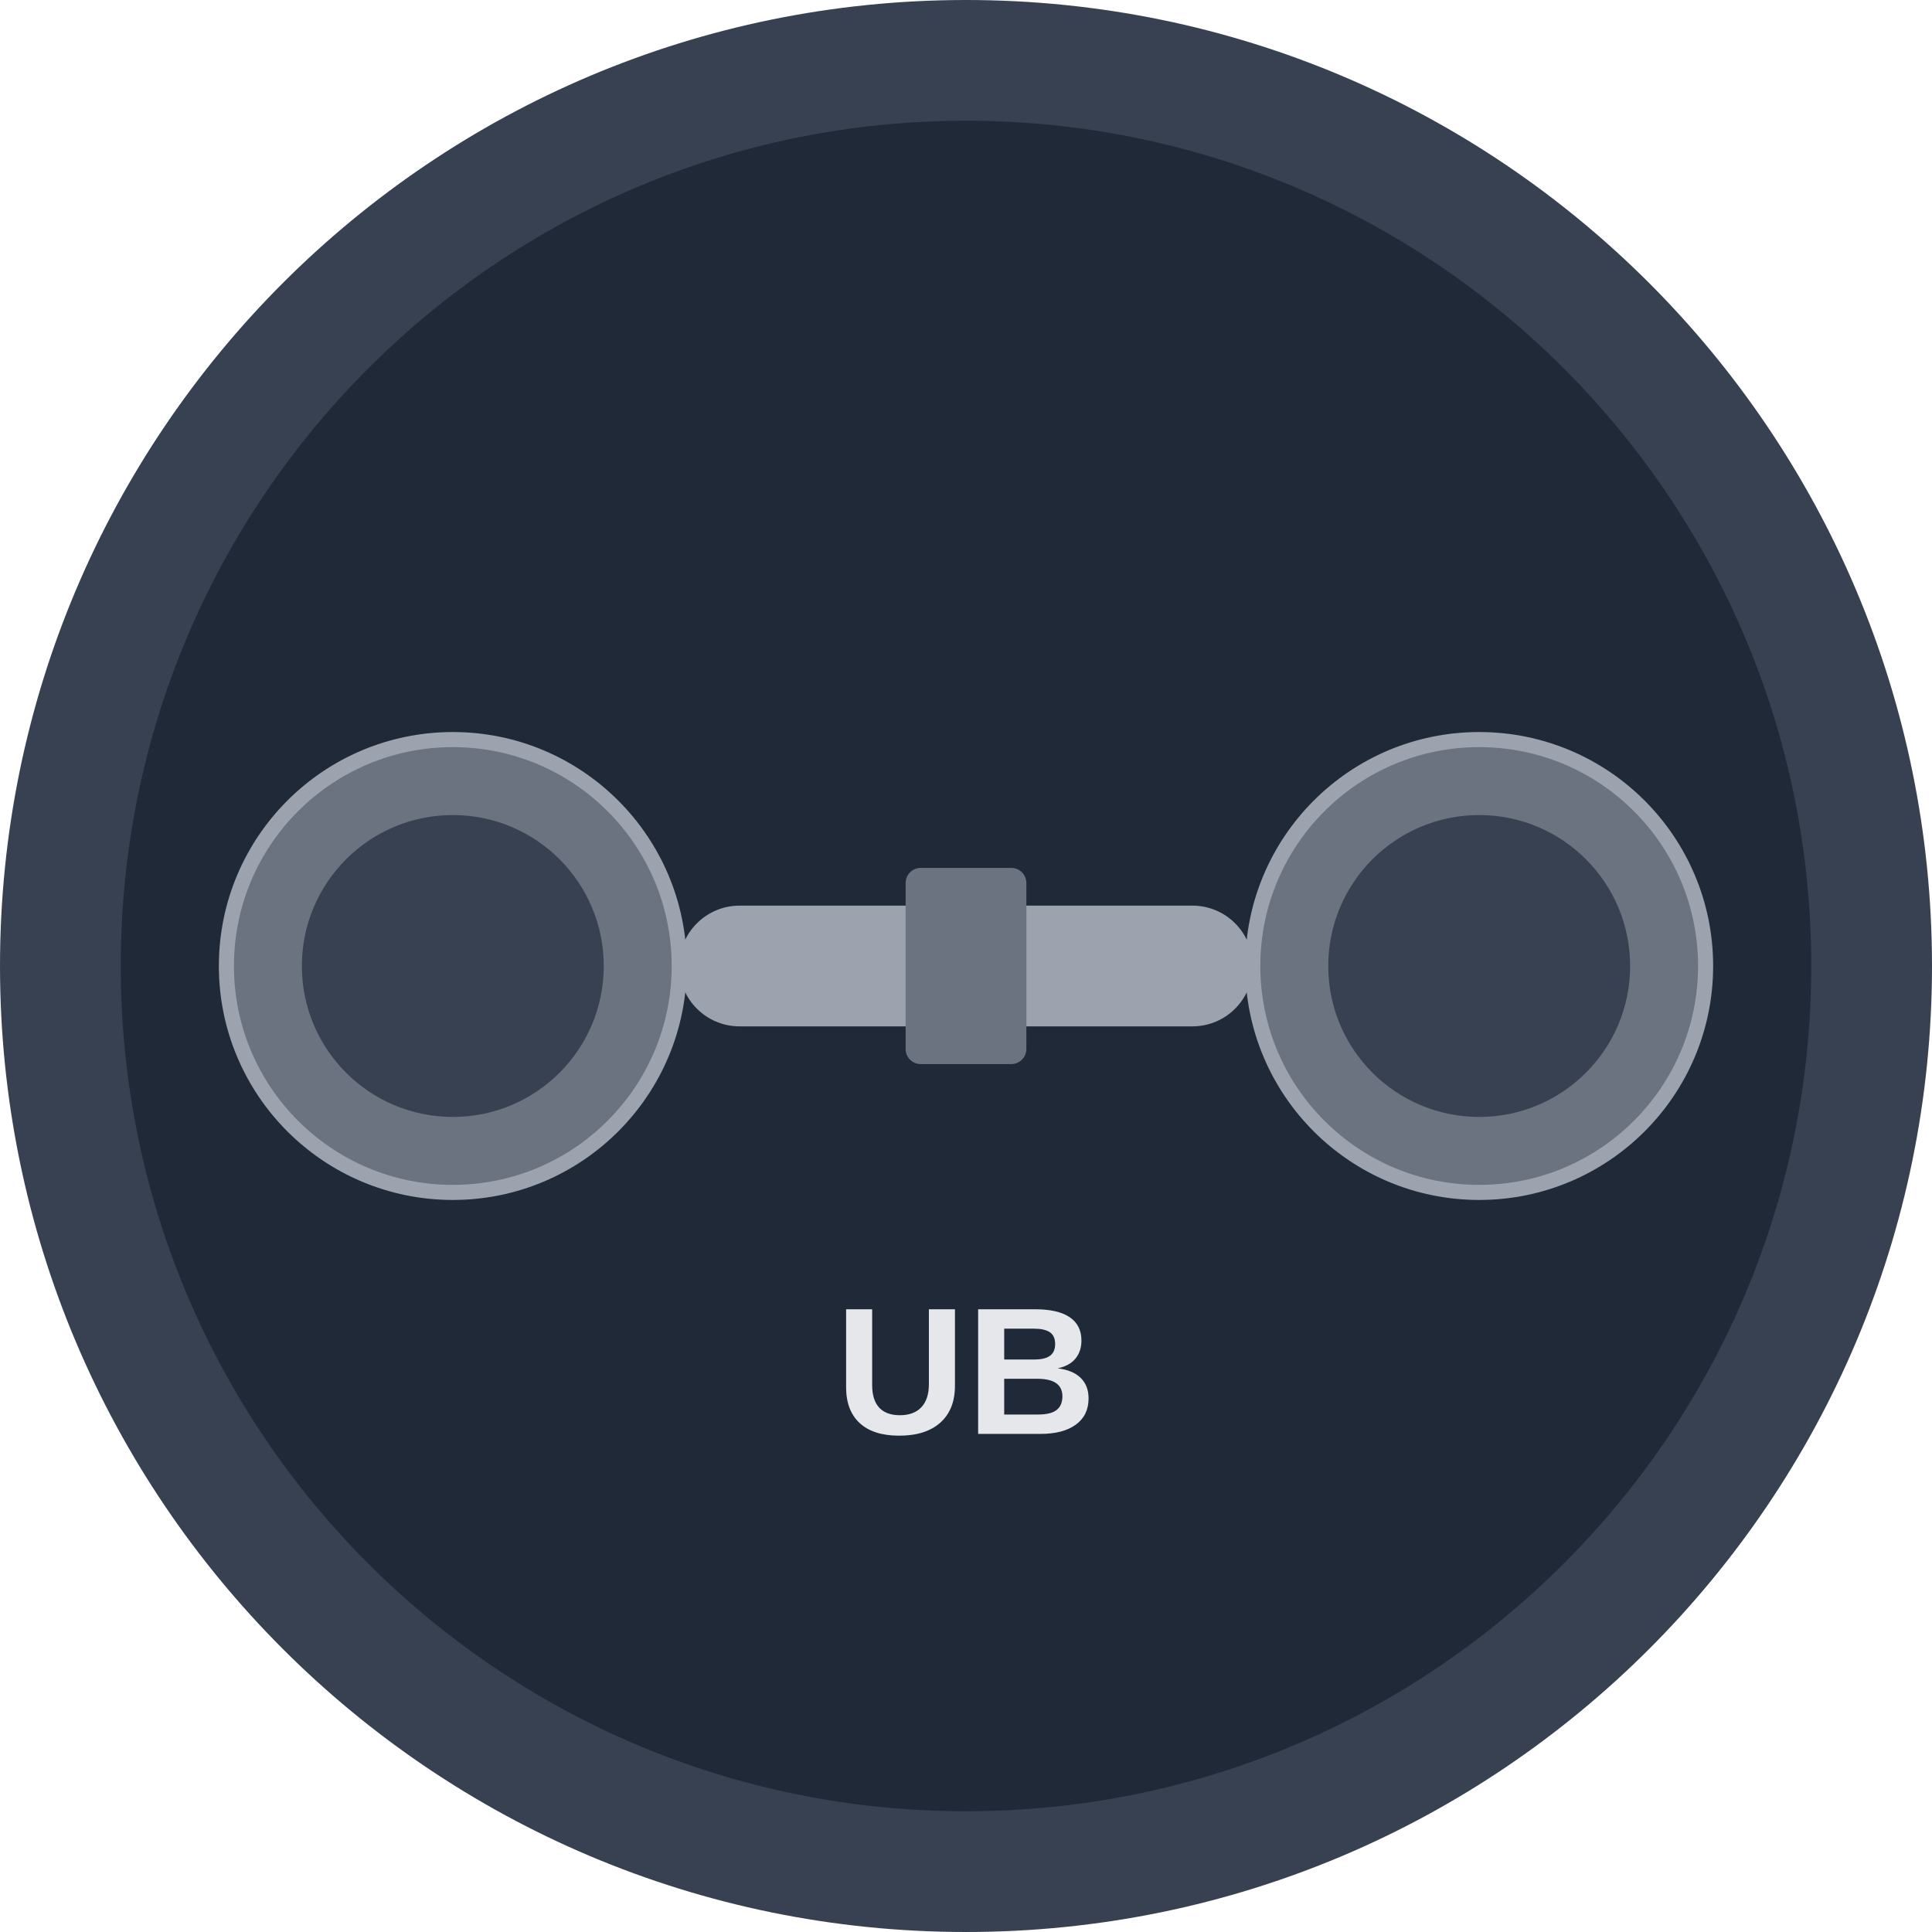
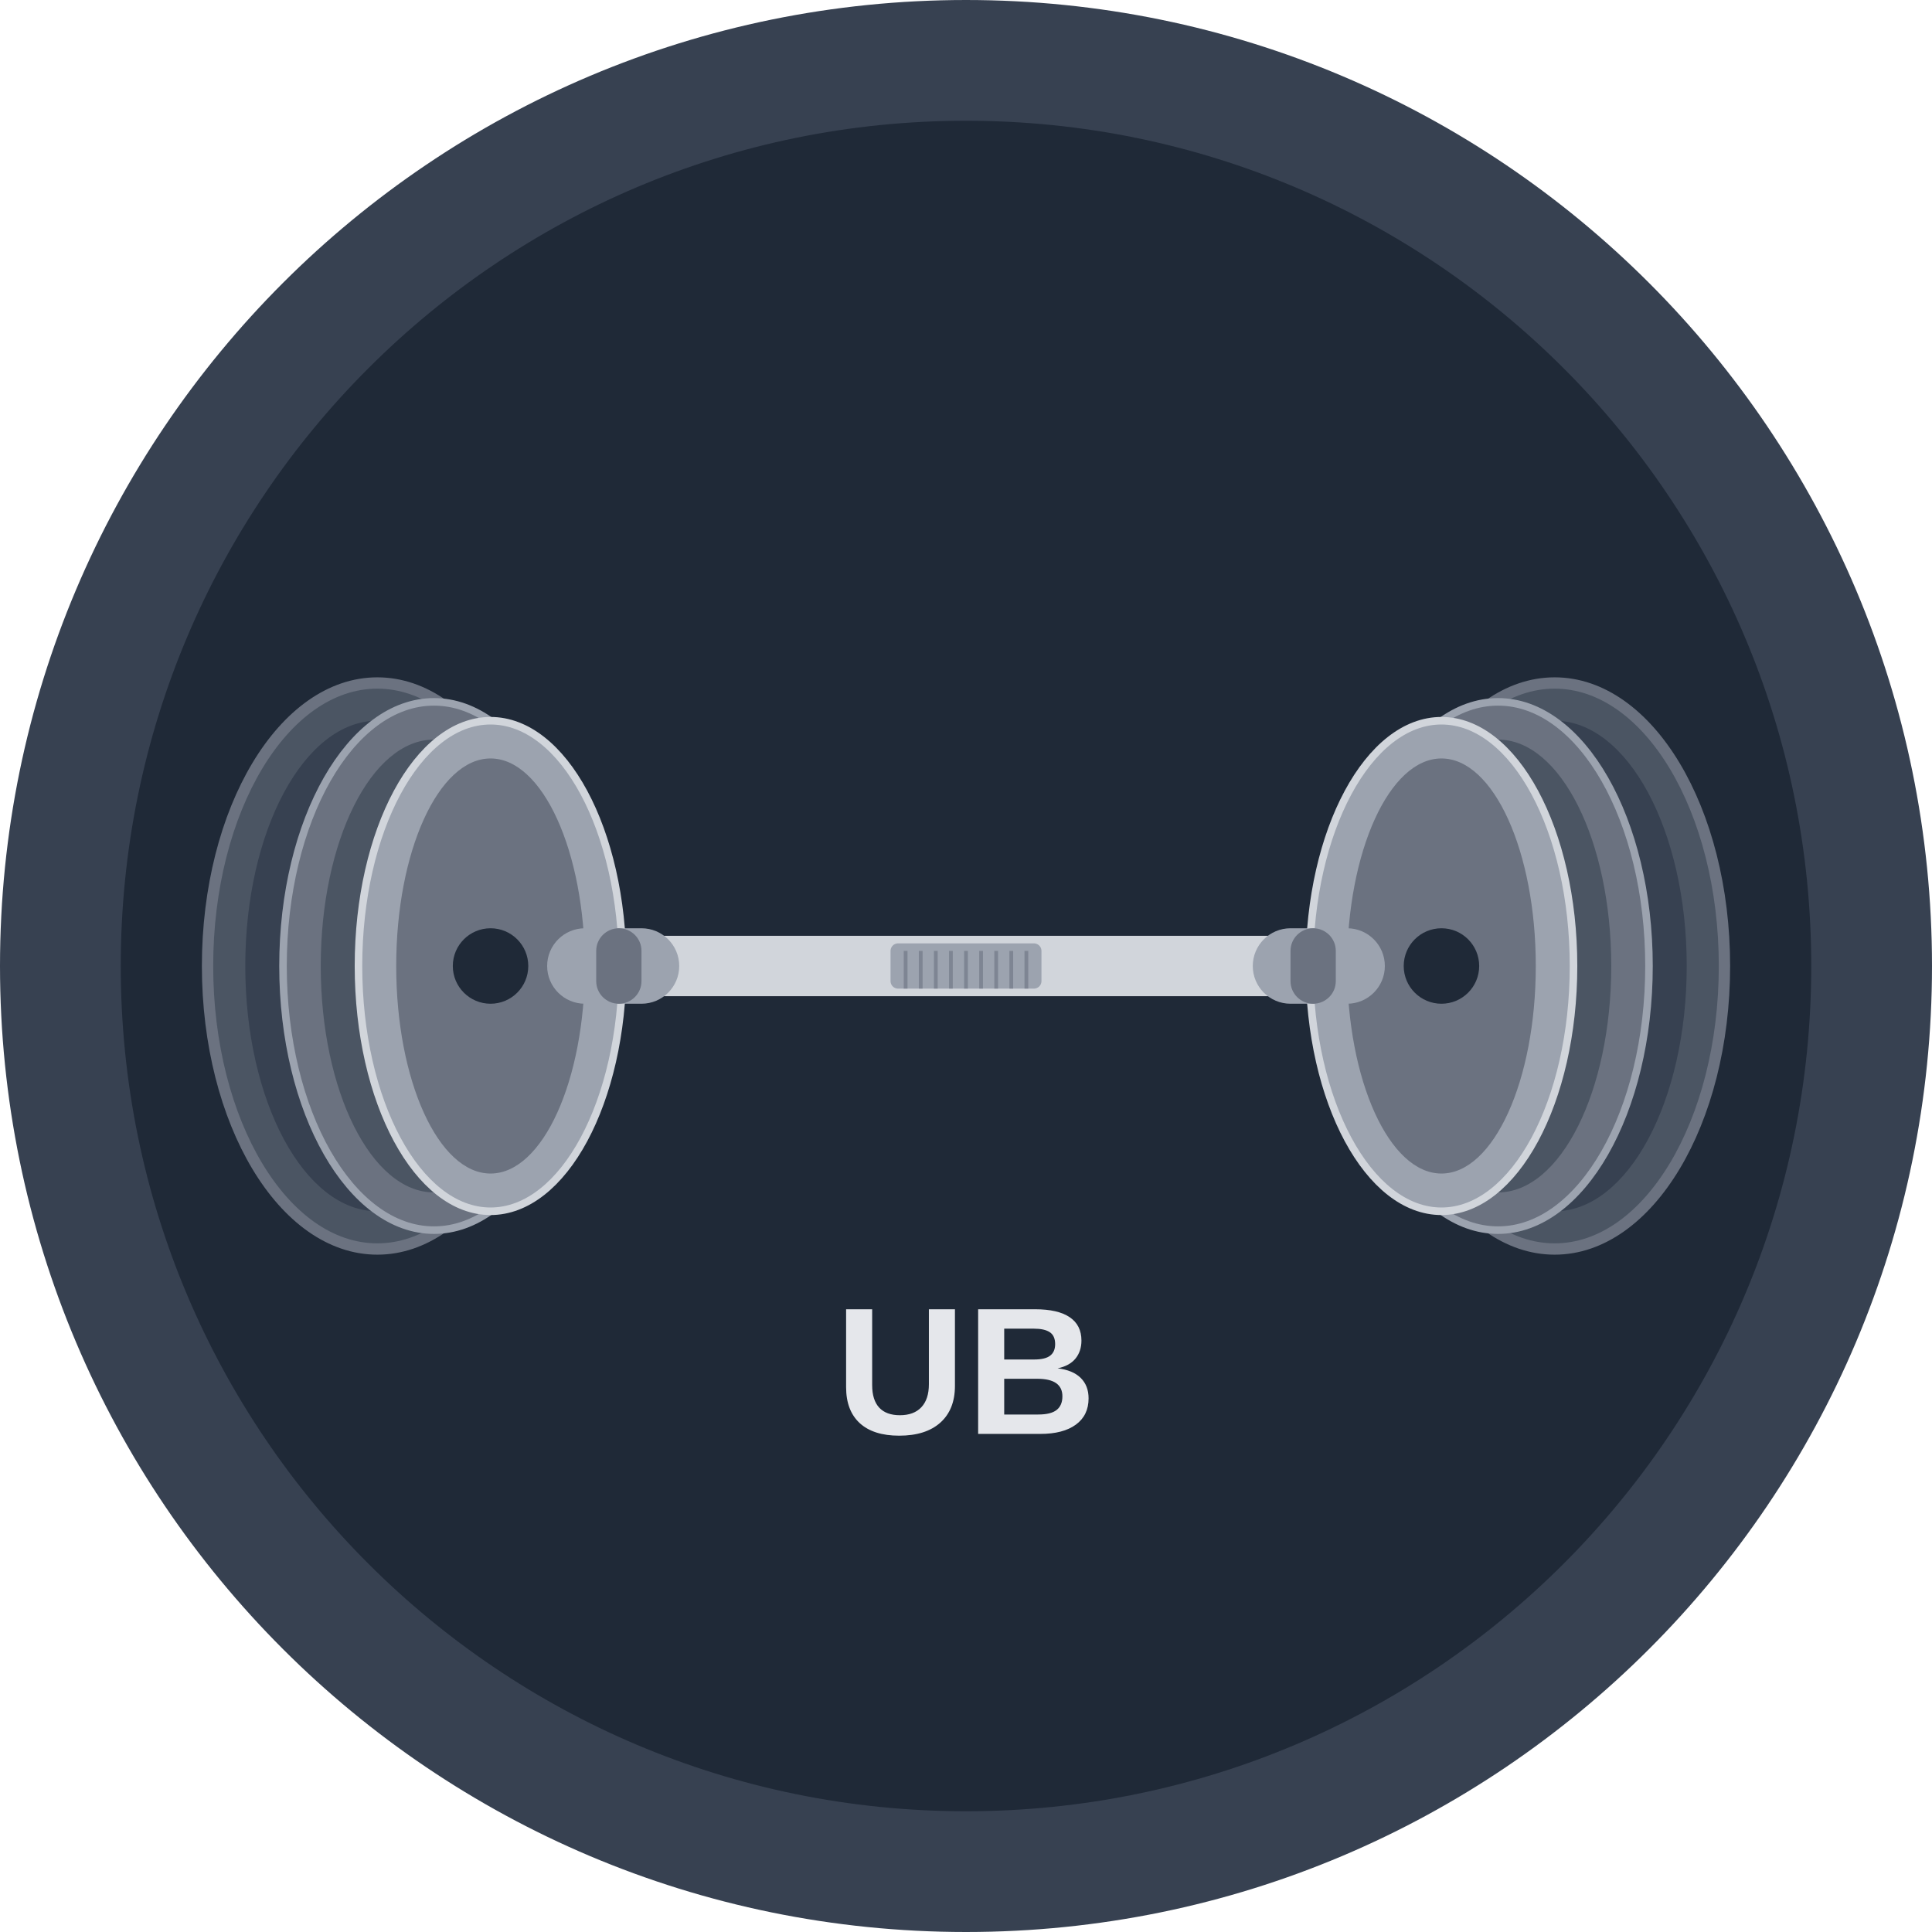
<svg xmlns="http://www.w3.org/2000/svg" width="512" height="512" viewBox="0 0 512 512">
  <circle cx="256" cy="256" r="240" fill="#1f2937" stroke="#374151" stroke-width="32" />
-   <circle cx="120" cy="256" r="60" fill="#6b7280" stroke="#9ca3af" stroke-width="4" />
-   <circle cx="120" cy="256" r="40" fill="#374151" />
-   <circle cx="392" cy="256" r="60" fill="#6b7280" stroke="#9ca3af" stroke-width="4" />
-   <circle cx="392" cy="256" r="40" fill="#374151" />
-   <rect x="180" y="240" width="152" height="32" fill="#9ca3af" rx="16" />
-   <rect x="240" y="230" width="32" height="52" fill="#6b7280" rx="4" />
+   <ellipse cx="100" cy="256" rx="45" ry="75" fill="#4b5563" stroke="#6b7280" stroke-width="3" />
+   <ellipse cx="100" cy="256" rx="35" ry="65" fill="#374151" />
+   <circle cx="100" cy="256" r="15" fill="#1f2937" />
+   <ellipse cx="115" cy="256" rx="40" ry="70" fill="#6b7280" stroke="#9ca3af" stroke-width="2" />
+   <ellipse cx="115" cy="256" rx="30" ry="60" fill="#4b5563" />
+   <circle cx="115" cy="256" r="12" fill="#1f2937" />
+   <ellipse cx="130" cy="256" rx="35" ry="65" fill="#9ca3af" stroke="#d1d5db" stroke-width="2" />
+   <ellipse cx="130" cy="256" rx="25" ry="55" fill="#6b7280" />
+   <circle cx="130" cy="256" r="10" fill="#1f2937" />
+   <ellipse cx="412" cy="256" rx="45" ry="75" fill="#4b5563" stroke="#6b7280" stroke-width="3" />
+   <ellipse cx="412" cy="256" rx="35" ry="65" fill="#374151" />
+   <circle cx="412" cy="256" r="15" fill="#1f2937" />
+   <ellipse cx="397" cy="256" rx="40" ry="70" fill="#6b7280" stroke="#9ca3af" stroke-width="2" />
+   <ellipse cx="397" cy="256" rx="30" ry="60" fill="#4b5563" />
+   <circle cx="397" cy="256" r="12" fill="#1f2937" />
+   <ellipse cx="382" cy="256" rx="35" ry="65" fill="#9ca3af" stroke="#d1d5db" stroke-width="2" />
+   <ellipse cx="382" cy="256" rx="25" ry="55" fill="#6b7280" />
+   <circle cx="382" cy="256" r="10" fill="#1f2937" />
+   <rect x="165" y="248" width="182" height="16" fill="#d1d5db" rx="8" />
+   <rect x="145" y="246" width="35" height="20" fill="#9ca3af" rx="10" />
+   <rect x="332" y="246" width="35" height="20" fill="#9ca3af" rx="10" />
+   <rect x="236" y="250" width="40" height="12" fill="#9ca3af" rx="2" />
+   <g stroke="#6b7280" stroke-width="1" opacity="0.6">
+     <line x1="240" y1="252" x2="240" y2="262" />
+     <line x1="244" y1="252" x2="244" y2="262" />
+     <line x1="248" y1="252" x2="248" y2="262" />
+     <line x1="252" y1="252" x2="252" y2="262" />
+     <line x1="256" y1="252" x2="256" y2="262" />
+     <line x1="260" y1="252" x2="260" y2="262" />
+     <line x1="264" y1="252" x2="264" y2="262" />
+     <line x1="268" y1="252" x2="268" y2="262" />
+     <line x1="272" y1="252" x2="272" y2="262" />
+   </g>
+   <rect x="158" y="246" width="12" height="20" fill="#6b7280" rx="6" />
+   <rect x="342" y="246" width="12" height="20" fill="#6b7280" rx="6" />
  <text x="256" y="380" text-anchor="middle" font-family="Arial, sans-serif" font-size="48" font-weight="bold" fill="#e5e7eb">UB</text>
</svg>
